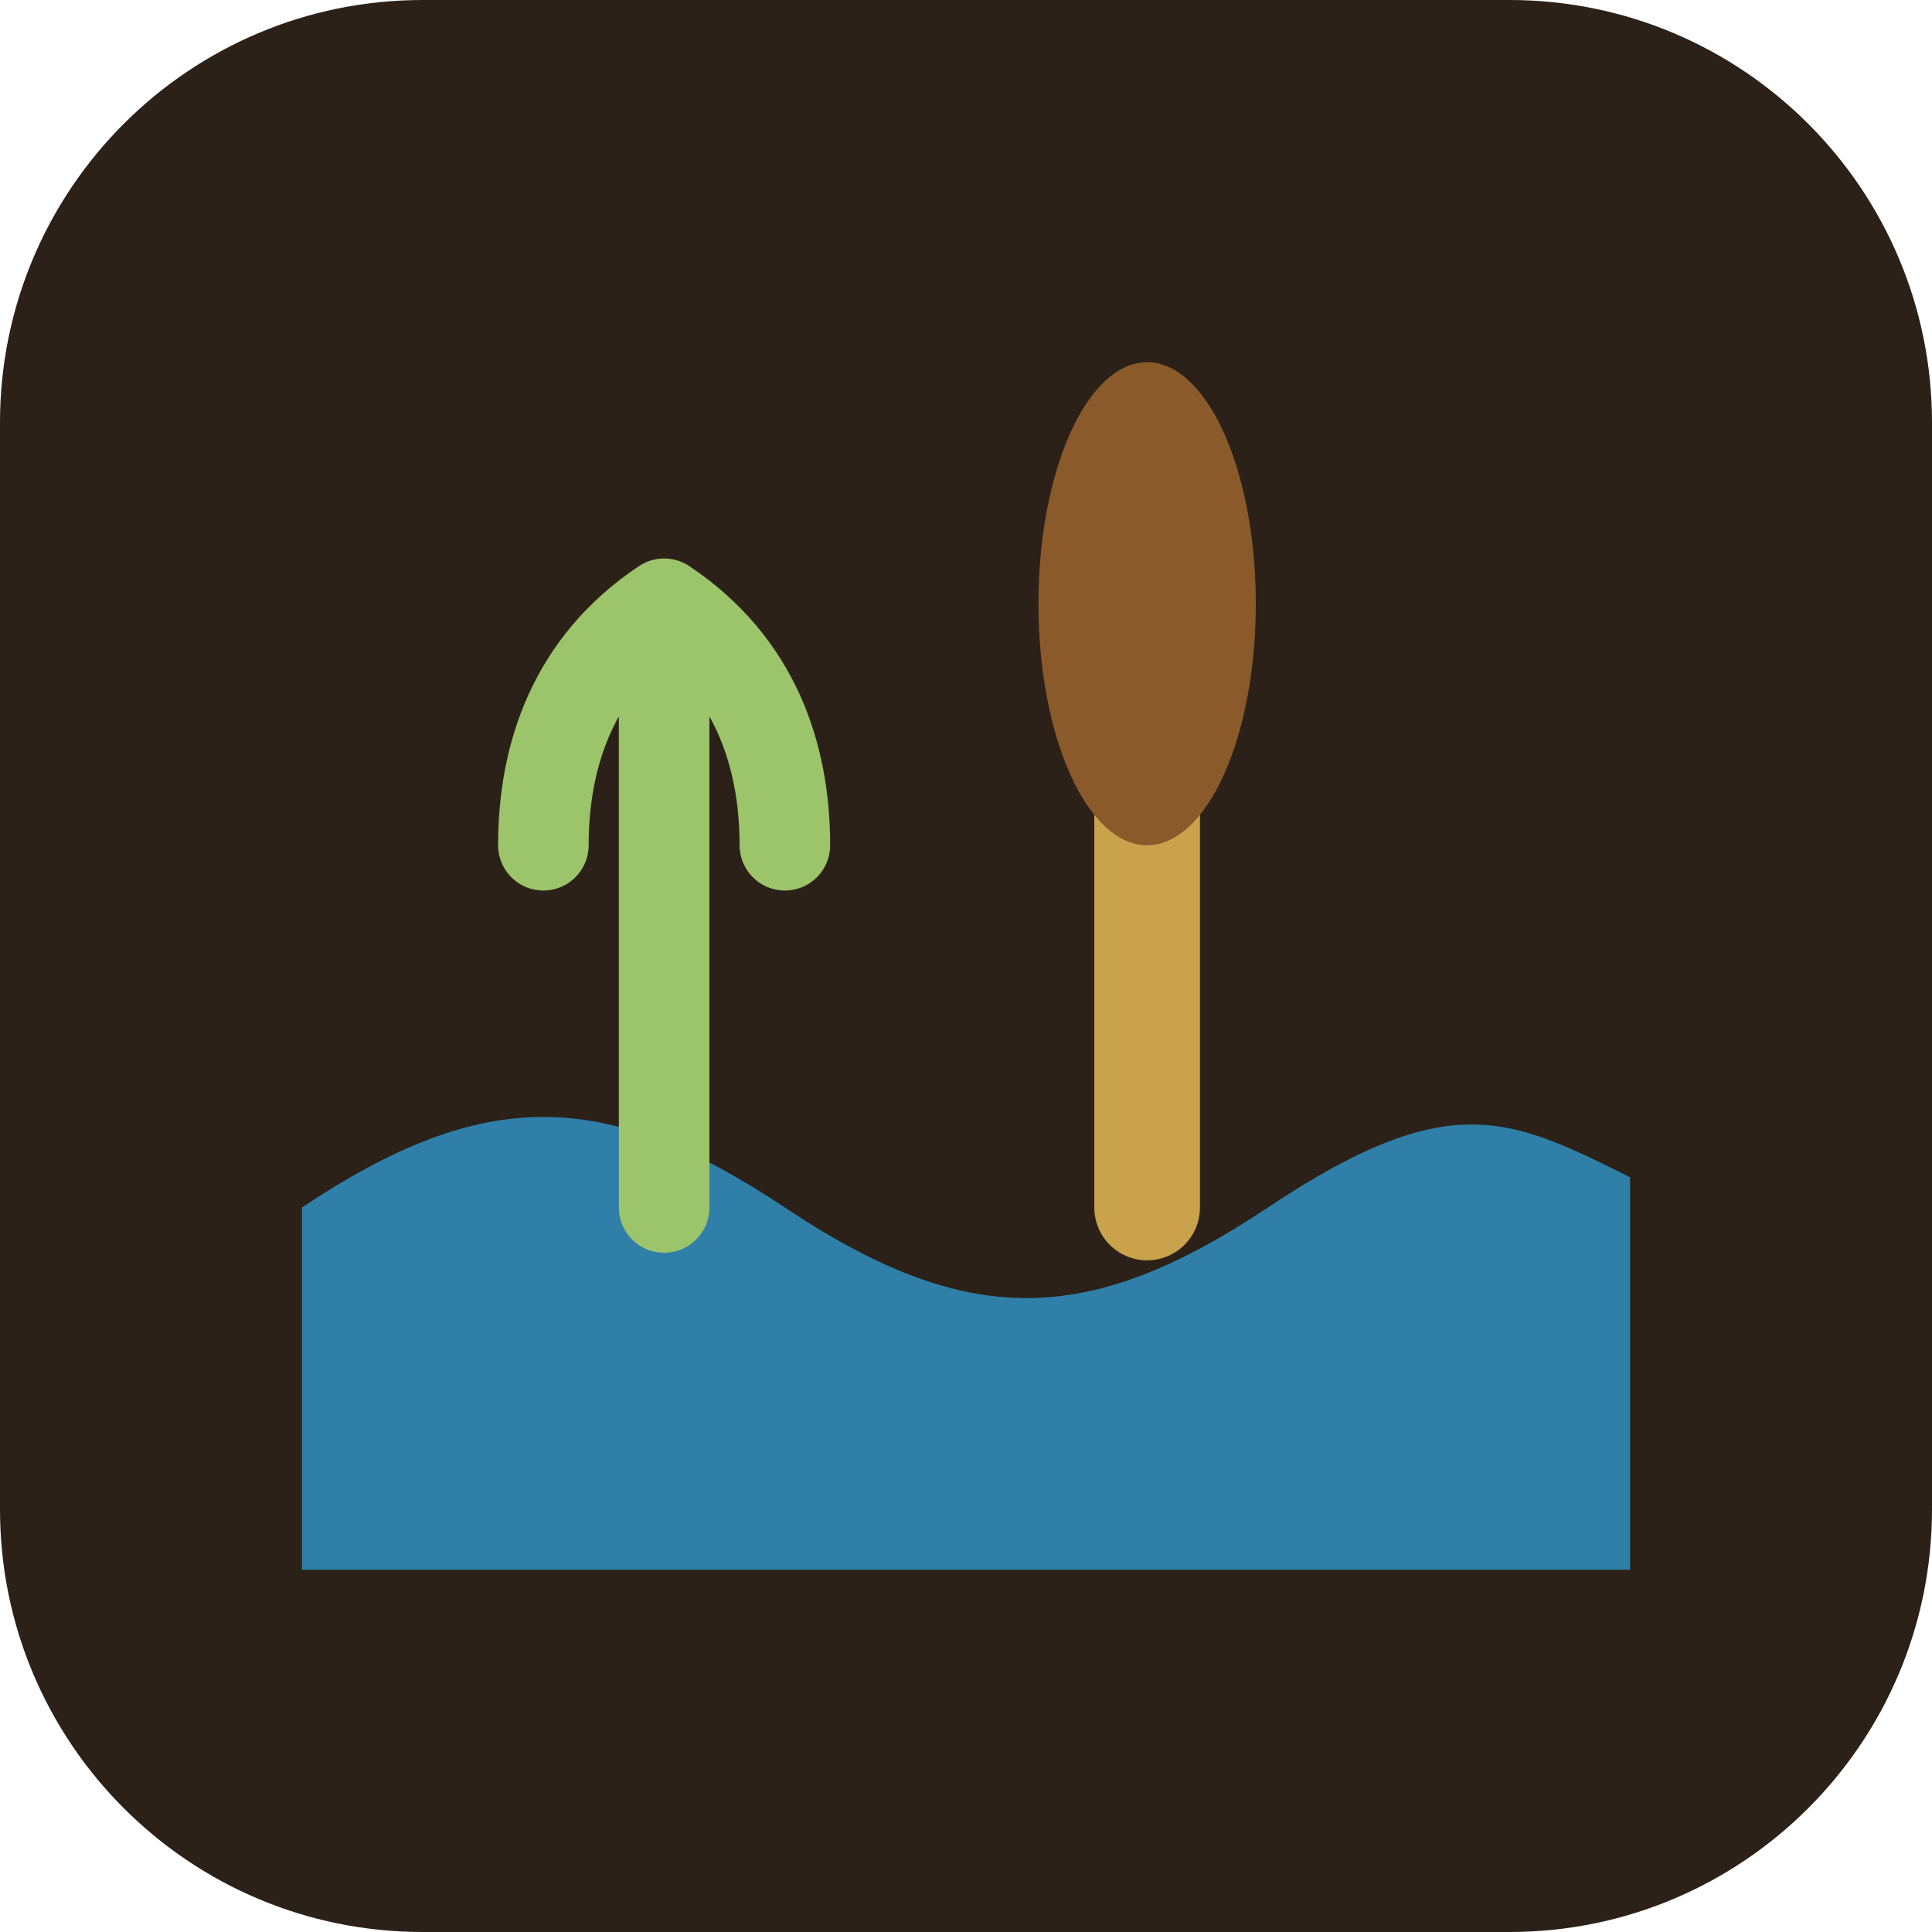
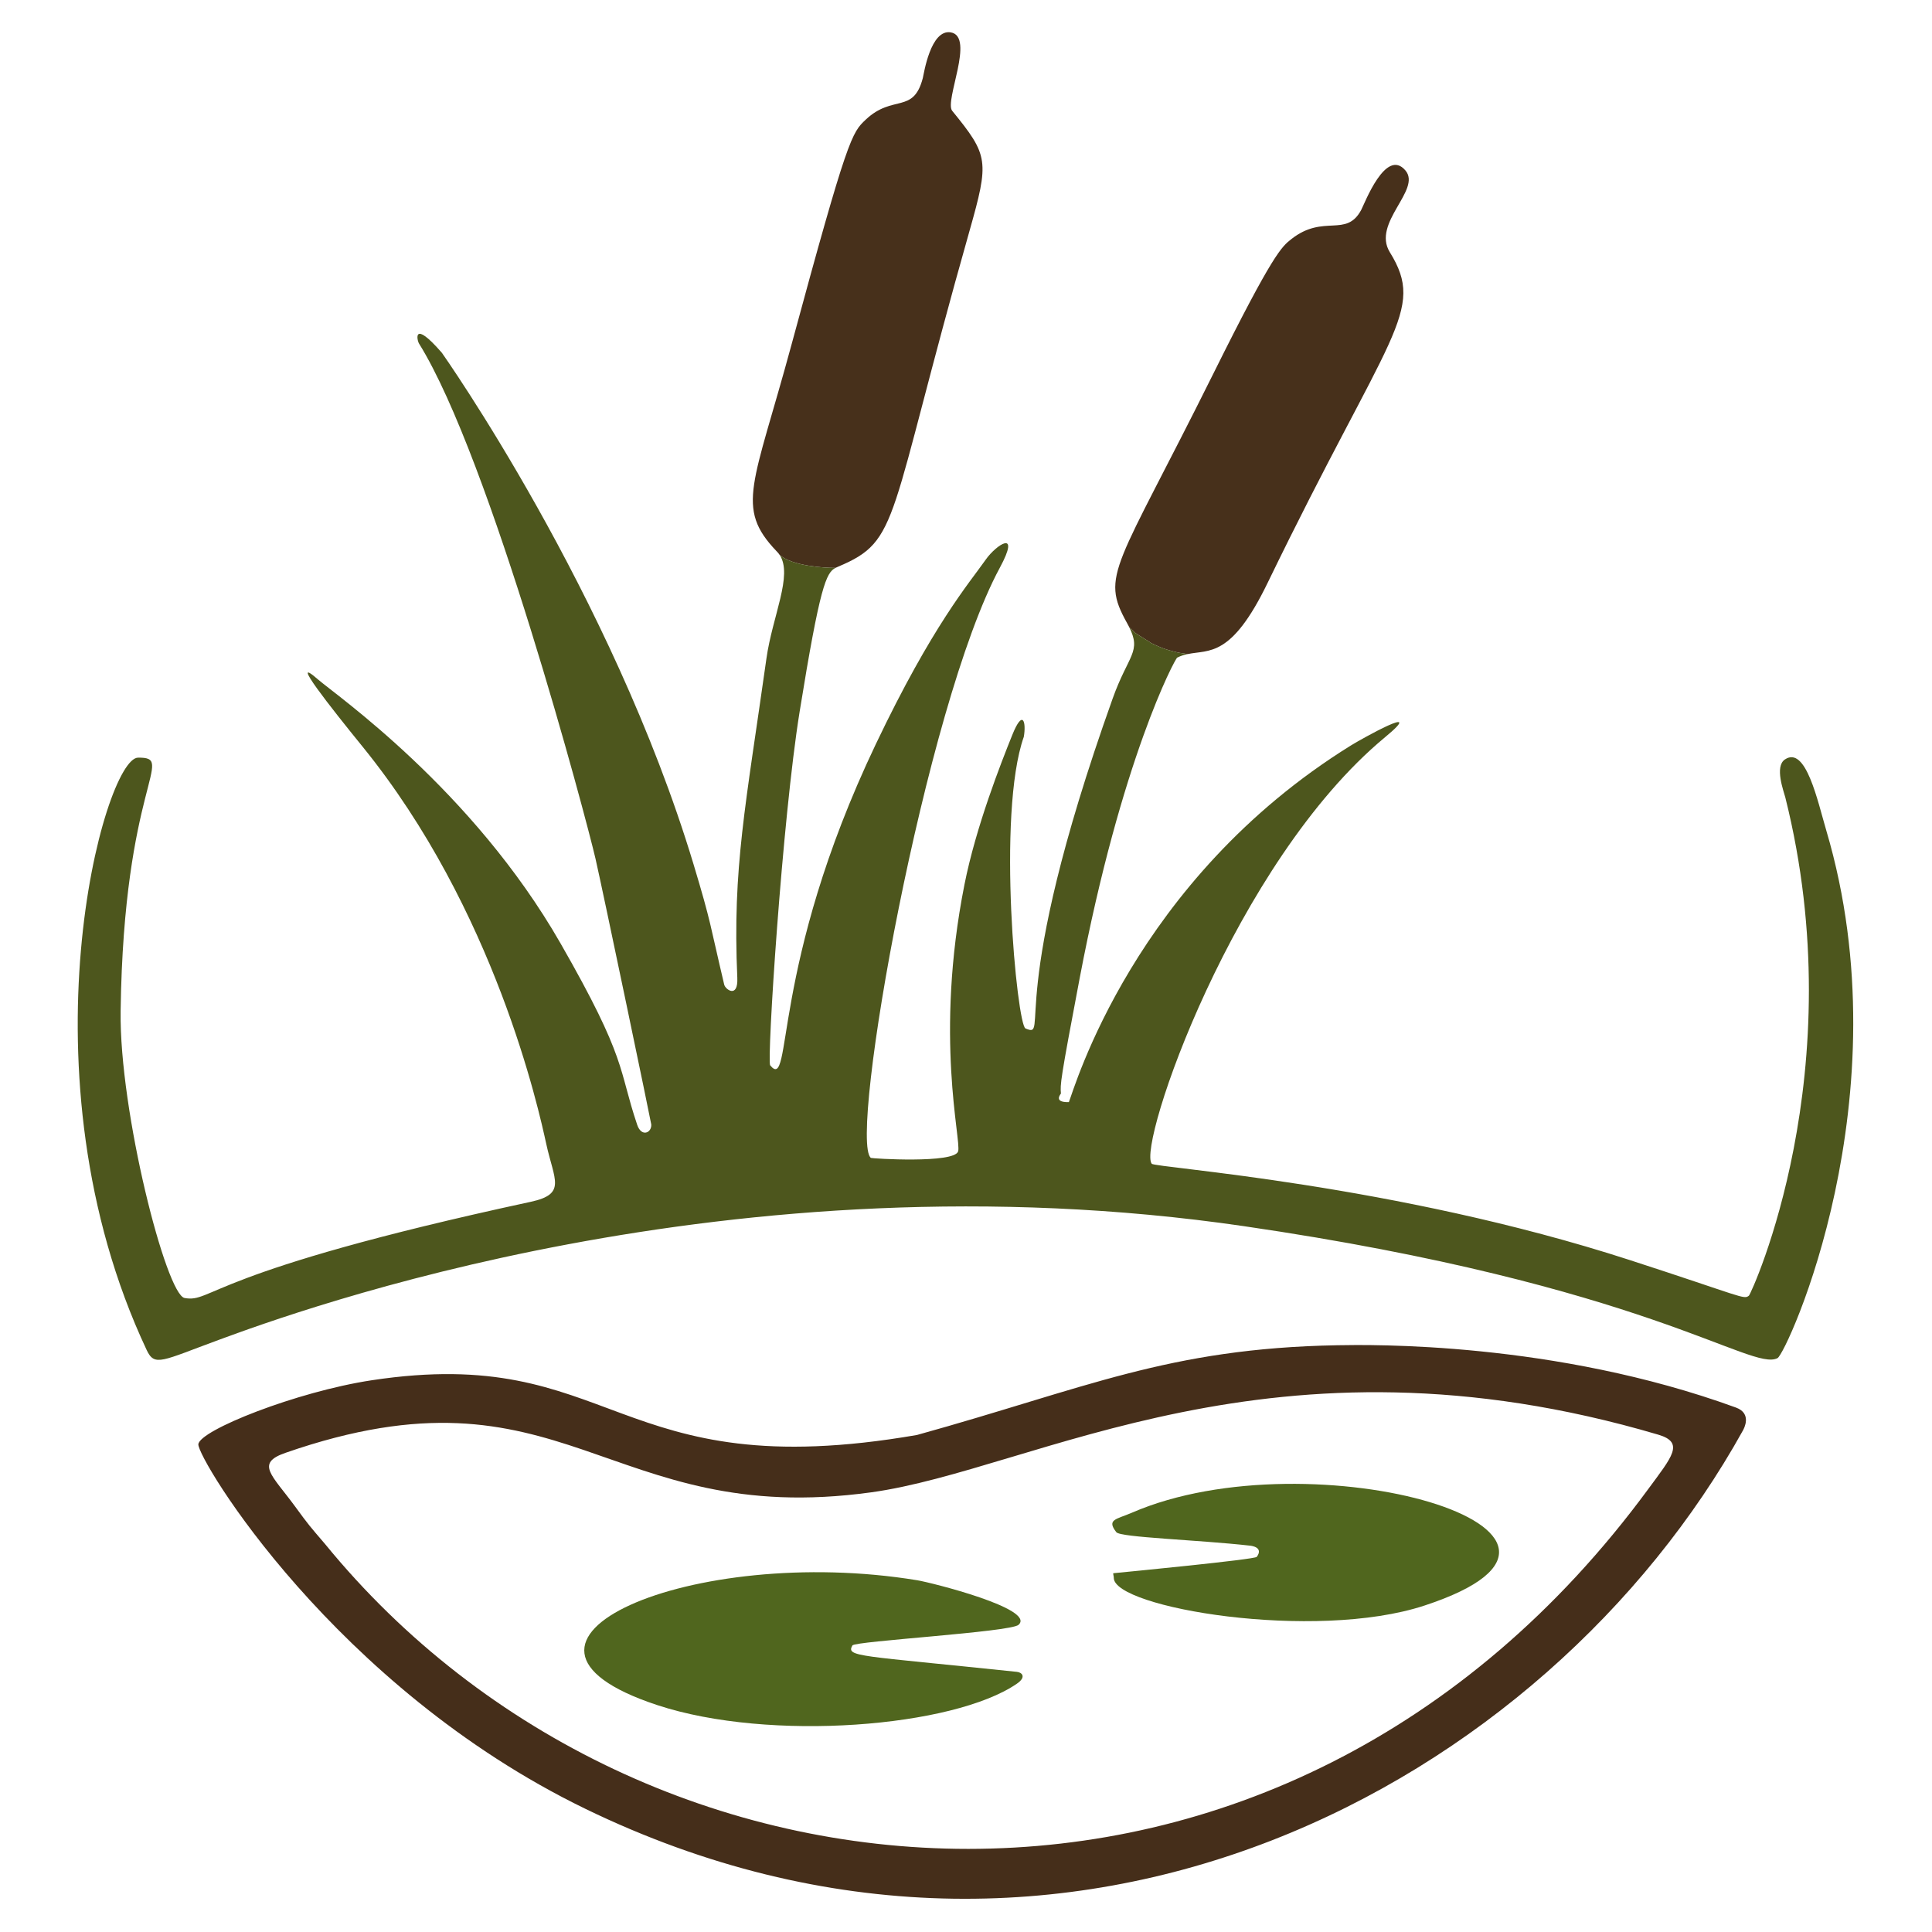
- <svg xmlns="http://www.w3.org/2000/svg" viewBox="0 0 64 64">
-   <rect width="64" height="64" rx="14" fill="#2b2118" />
-   <path d="M10 40c6-4 10-4 16 0s10 4 16 0 8-3 12-1v13H10z" fill="#2f7fa8" />
-   <path d="M22 40V20M22 20c-3 2-4 5-4 8M22 20c3 2 4 5 4 8" stroke="#9cc46a" stroke-width="3" stroke-linecap="round" fill="none" />
-   <path d="M38 40V14" stroke="#c9a24b" stroke-width="3.5" stroke-linecap="round" />
-   <ellipse cx="38" cy="20" rx="3.6" ry="8" fill="#8a5a2b" />
+ <svg xmlns="http://www.w3.org/2000/svg" viewBox="41 41 467 467" version="1.1" xml:space="preserve" style="fill-rule:evenodd;clip-rule:evenodd;stroke-linejoin:round;stroke-miterlimit:2;">
+   <g id="BWIdee_Pitchdeck_Gruppe_SophieReutter.png">
+     </g>
+   <g id="ArtBoard1" transform="matrix(1,0,0,1,-113.2229,0)">
+     <rect x="113.223" y="0" width="548.751" height="548.751" style="fill:none;" />
+     <g transform="matrix(1.610674,0,0,1.610674,169.0584,43.01306)">
+       <path d="M143.402,249.65C144.154,249.729 144.872,250.411 143.399,251.425C133.912,257.959 106.314,260.198 89.45,254.647C60.259,245.04 94.826,230.382 128.436,235.903C130.597,236.258 146.284,240.206 143.647,242.592C142.441,243.682 119.072,245.037 118.712,245.684C117.74,247.432 119.543,247.143 143.402,249.65Z" style="fill:rgb(77,99,26);fill-opacity:0.98;" />
+       <path d="M157.85,234.849C159.577,234.682 179.098,232.794 179.395,232.393C180.467,230.945 178.566,230.731 178.411,230.714C170.418,229.816 158.942,229.489 158.319,228.69C156.809,226.755 158.338,226.772 160.645,225.772C187.687,214.042 238.25,228.628 204.564,239.701C188.053,245.129 157.884,240.022 157.939,235.538C157.942,235.306 157.847,235.08 157.85,234.849Z" style="fill:rgb(77,99,26);fill-opacity:0.98;" />
+       <path d="M128.404,214.101C153.737,207.077 166.108,201.093 191.504,200.634C196.346,200.547 224.046,200.047 251.31,209.987C253.767,210.882 252.495,213.174 252.355,213.425C222.856,266.575 151.173,305.409 78.642,270.206C40.936,251.905 20.412,217.644 20.556,215.505C20.698,213.406 35.284,207.604 46.555,205.893C83.245,200.324 82.674,222.015 128.404,214.101ZM39.559,230.451C37.208,227.701 37.211,227.752 35.065,224.818C31.619,220.109 29.072,218.367 33.607,216.789C75.558,202.197 81.645,228.204 121.523,222.71C146.188,219.311 181.711,196.956 239.65,214.054C243.656,215.236 241.69,217.396 238.137,222.23C183.237,296.927 87.164,288.76 39.559,230.451Z" style="fill:rgb(66,42,22);fill-opacity:0.98;" />
+       <g transform="matrix(0.620858,0,0,0.620858,-102.2356,-31.44884)">
+         <path d="M337.519,181.855C337.489,181.804 337.461,181.751 337.434,181.698C337.461,181.751 337.489,181.804 337.519,181.855C327.455,171.321 331.977,165.857 341.135,132.02C354.767,81.653 355.752,80.721 359.085,77.57C365.671,71.342 370.618,76.305 372.902,67.477C373.142,66.55 374.752,55.631 379.656,56.466C385.568,57.472 378.063,73.053 379.995,75.425C388.804,86.243 388.991,87.477 384.164,104.512C364.174,175.07 367.532,179.224 352.475,185.594C352.238,185.694 352.012,185.789 351.793,185.904C349.088,185.954 341.255,185.414 338.295,182.784C338.121,182.522 337.923,182.275 337.7,182.043C337.639,181.98 337.578,181.918 337.519,181.855Z" style="fill:rgb(68,44,23);fill-opacity:0.98;" />
+       </g>
+       <g transform="matrix(0.620858,0,0,0.620858,-102.2356,-31.44884)">
+         <path d="M422.717,200.098C422.577,199.823 422.424,199.537 422.257,199.239C415.698,187.488 419.591,186.307 443.203,138.792C457.568,109.886 459.635,108.268 461.992,106.421C469.812,100.297 475.209,106.172 478.855,99.397C479.683,97.859 484.801,84.237 489.552,89.845C493.511,94.518 481.393,102.497 485.775,109.597C494.614,123.919 485.826,128.518 456.214,189.586C447.45,207.66 442.162,205.646 436.912,206.743C434.904,206.419 434.885,206.449 434.686,206.397C432.917,205.943 432.917,205.996 431.19,205.428C430.527,205.21 427.909,204.081 427.803,203.87C427.782,203.828 424.364,201.784 424.094,201.504C422.935,200.3 422.867,200.395 422.804,200.267C422.792,200.242 422.762,200.181 422.717,200.098Z" style="fill:rgb(68,44,23);fill-opacity:0.98;" />
+       </g>
+       <g transform="matrix(0.620858,0,0,0.620858,-102.2356,-31.44884)">
+         <path d="M436.912,206.743C436.075,206.917 435.24,207.171 434.391,207.597C433.83,207.88 420.85,232.242 410.809,285.092C406.055,310.114 406.102,310.714 406.277,312.966C406.272,313.047 404.333,315.146 408.198,315.045C409.442,312.032 423.845,261.384 476.425,228.799C478.801,227.326 495.022,218.23 484.631,226.837C448.123,257.077 424.708,325.472 428.228,329.94C429.008,330.929 486.824,334.74 543.784,353.221C571.112,362.087 571.321,362.845 572.58,361.824C573.174,361.341 597.938,307.506 581.383,241.422C581.013,239.947 578.7,233.929 581.291,232.206C586.367,228.833 589.184,242.3 591.293,249.425C610.336,313.772 581.704,375.762 579.5,376.921C573.135,380.272 547.969,359.261 450.497,345.026C326.615,326.934 221.443,365.624 202.726,372.51C188.876,377.605 187.214,379.063 185.286,374.965C153.882,308.214 174.998,231.889 183.193,231.78C192.567,231.656 179.741,237.928 178.99,293.048C178.659,317.328 190.016,361.575 194.447,362.389C201.279,363.645 199.687,356.073 278.109,339.144C286.844,337.259 283.789,333.919 281.879,325.176C280.07,316.899 269.504,268.534 237.426,229.06C229.737,219.598 219.439,206.537 226.686,212.864C230.974,216.608 263.963,239.424 285.292,276.611C301.565,304.982 299.246,306.902 303.857,320.533C304.885,323.574 307.373,322.494 307.256,320.449C307.227,319.945 295.537,263.839 293.763,256.148C291.577,246.669 268.42,159.437 251.109,131.671C250.632,130.906 249.465,125.665 256.643,133.919C256.643,133.919 297.655,191.919 317.445,257.452C321.816,271.929 321.408,271.959 324.888,286.646C325.172,287.846 328.28,290.063 328.053,284.986C326.864,258.367 330.058,243.539 335.101,207.767C336.532,197.615 341.531,187.649 338.295,182.784C341.255,185.414 349.088,185.954 351.793,185.904C349.54,187.079 348.029,190.23 343.122,220.647C338.911,246.752 335.165,305.144 335.997,306.152C341.527,312.851 335.785,282.524 361.563,228.448C375.238,199.762 384.117,189.589 388.145,183.857C390.6,180.363 396.69,176.288 391.492,185.907C373.454,219.285 354.819,324.167 360.343,328.527C360.532,328.676 380.546,329.941 381.433,326.938C382.236,324.221 375.651,299.305 382.958,262.468C385.74,248.439 391.798,233.054 394.518,226.296C397.13,219.808 397.901,223.291 397.308,226.737C390.699,245.454 395.662,296.374 397.714,297.238C403.794,299.799 392.616,290.799 418.781,217.497C422.574,206.869 425.851,206.239 422.717,200.098C422.762,200.181 422.792,200.242 422.804,200.267C422.867,200.395 422.935,200.3 424.094,201.504C424.364,201.784 427.782,203.828 427.803,203.87C427.909,204.081 430.527,205.21 431.19,205.428C432.917,205.996 432.917,205.943 434.686,206.397C434.885,206.449 434.904,206.419 436.912,206.743Z" style="fill:rgb(74,83,25);fill-opacity:0.98;" />
+       </g>
+     </g>
+   </g>
</svg>
